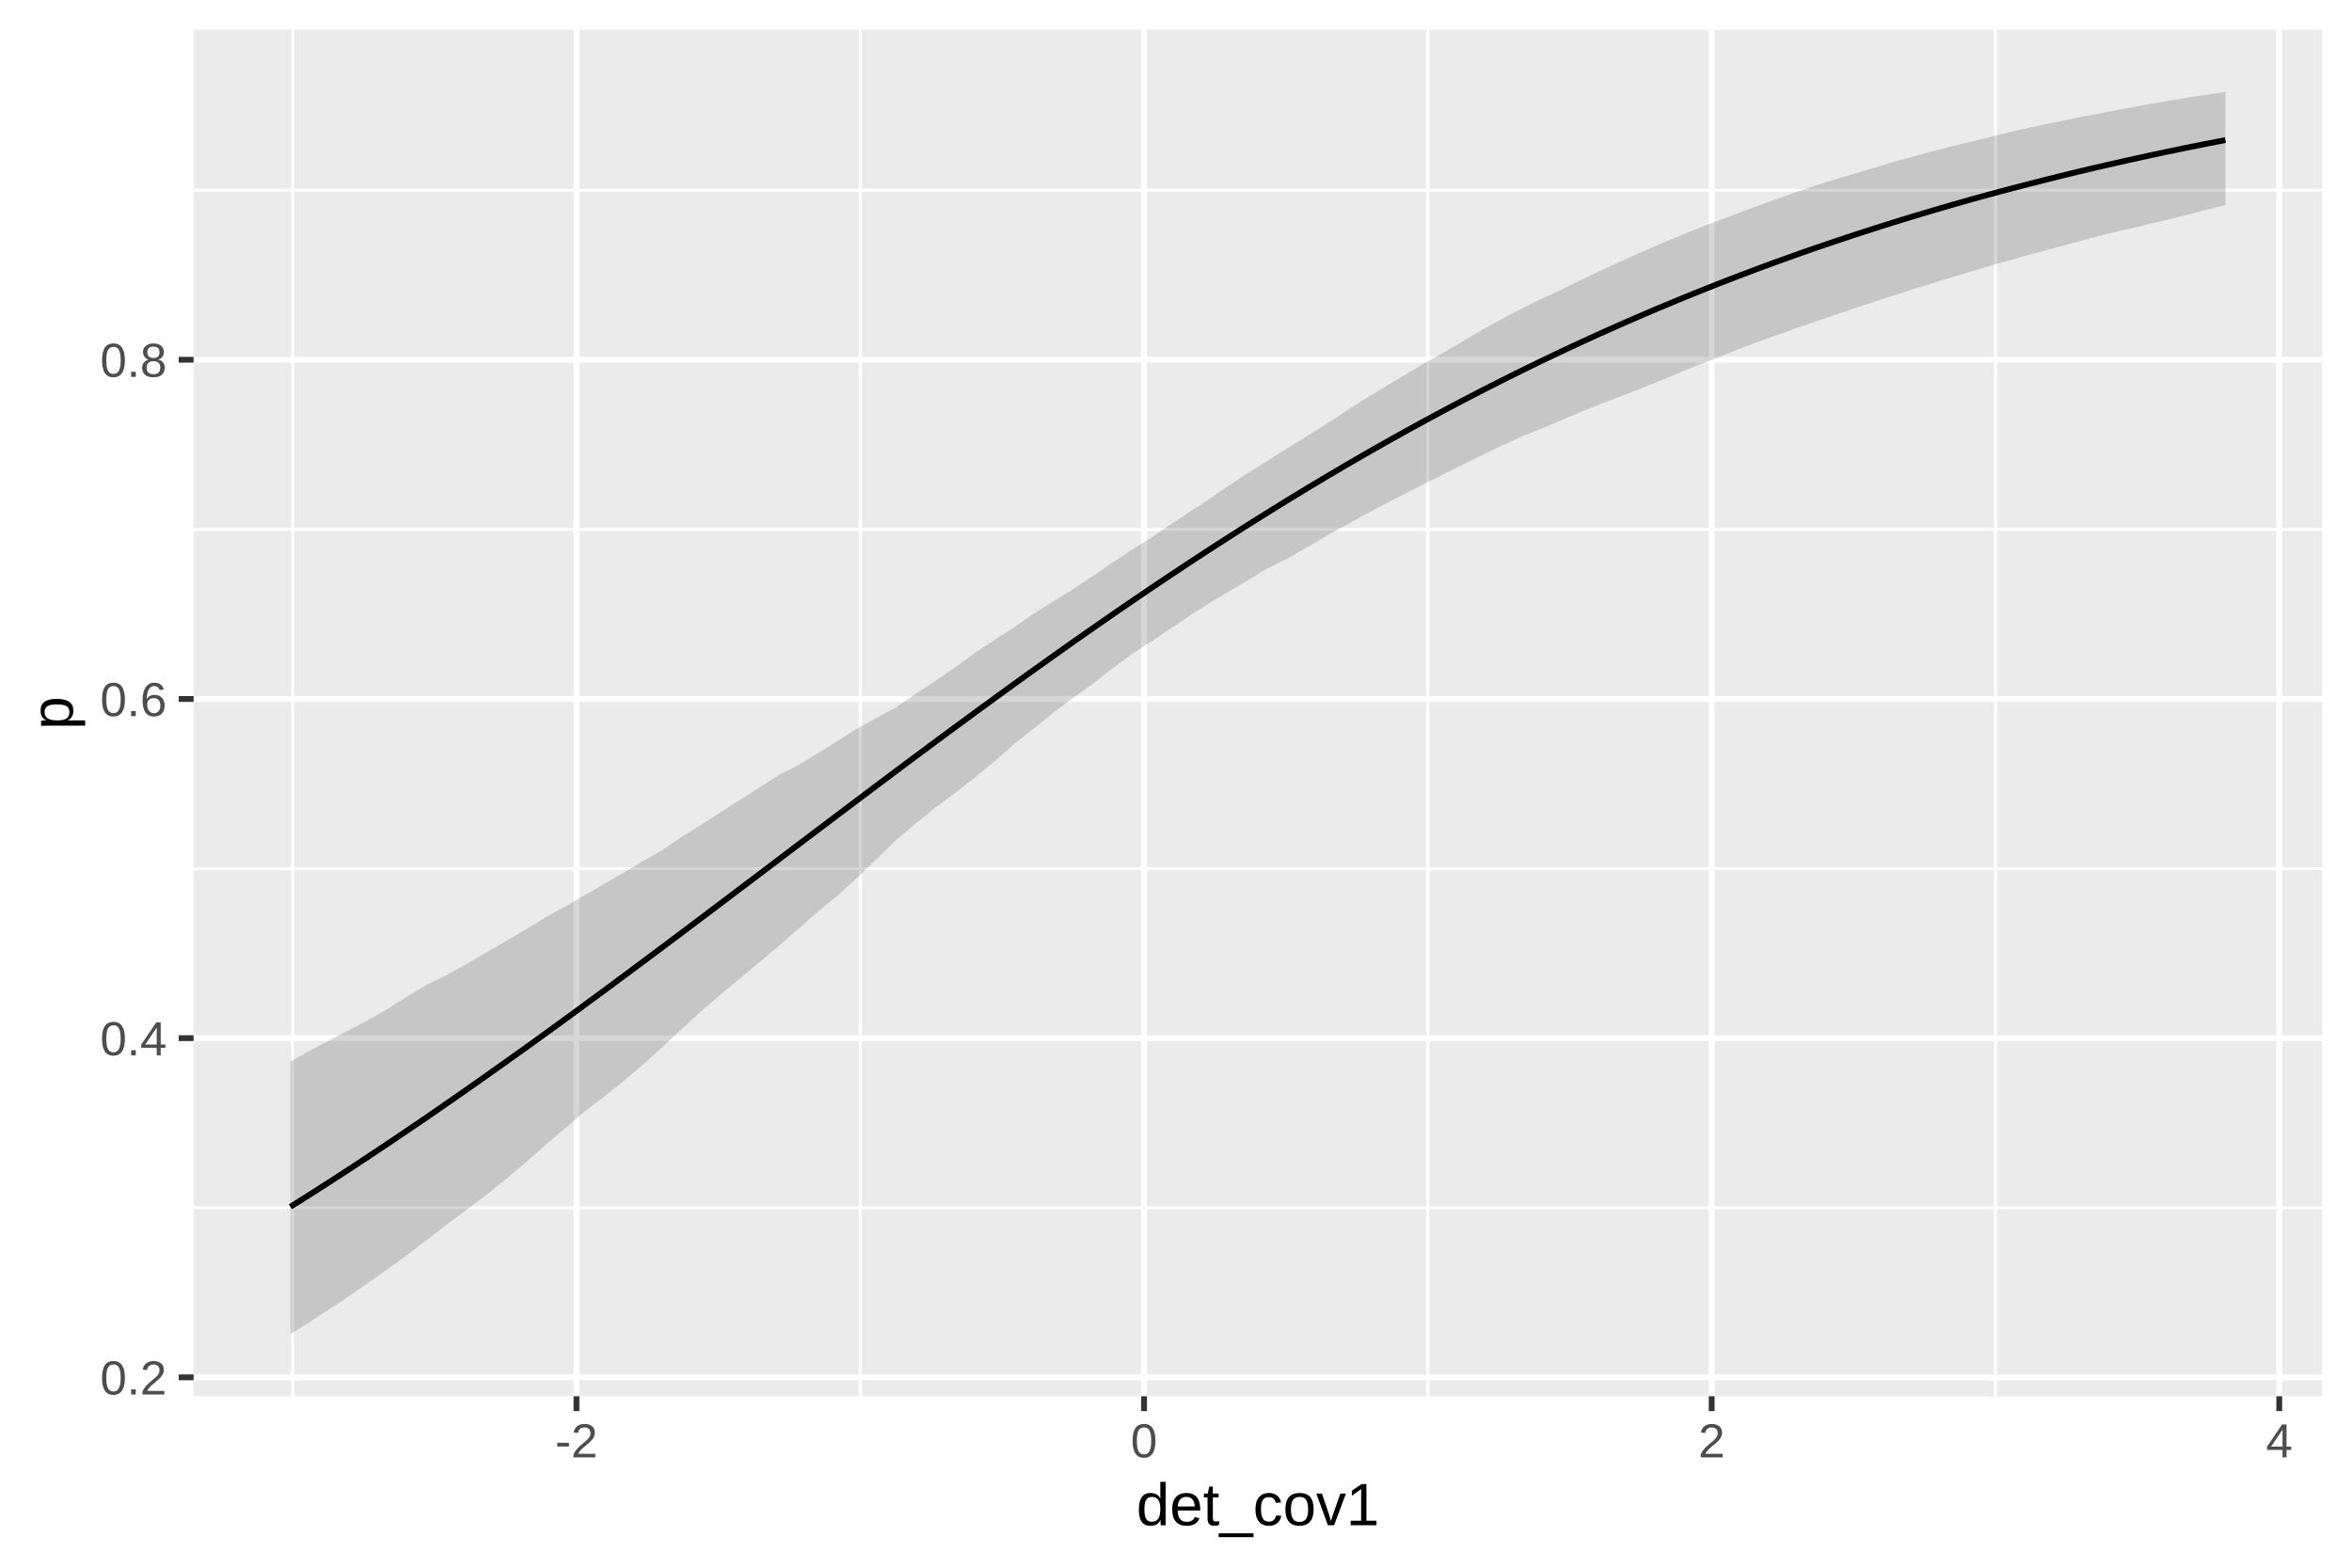
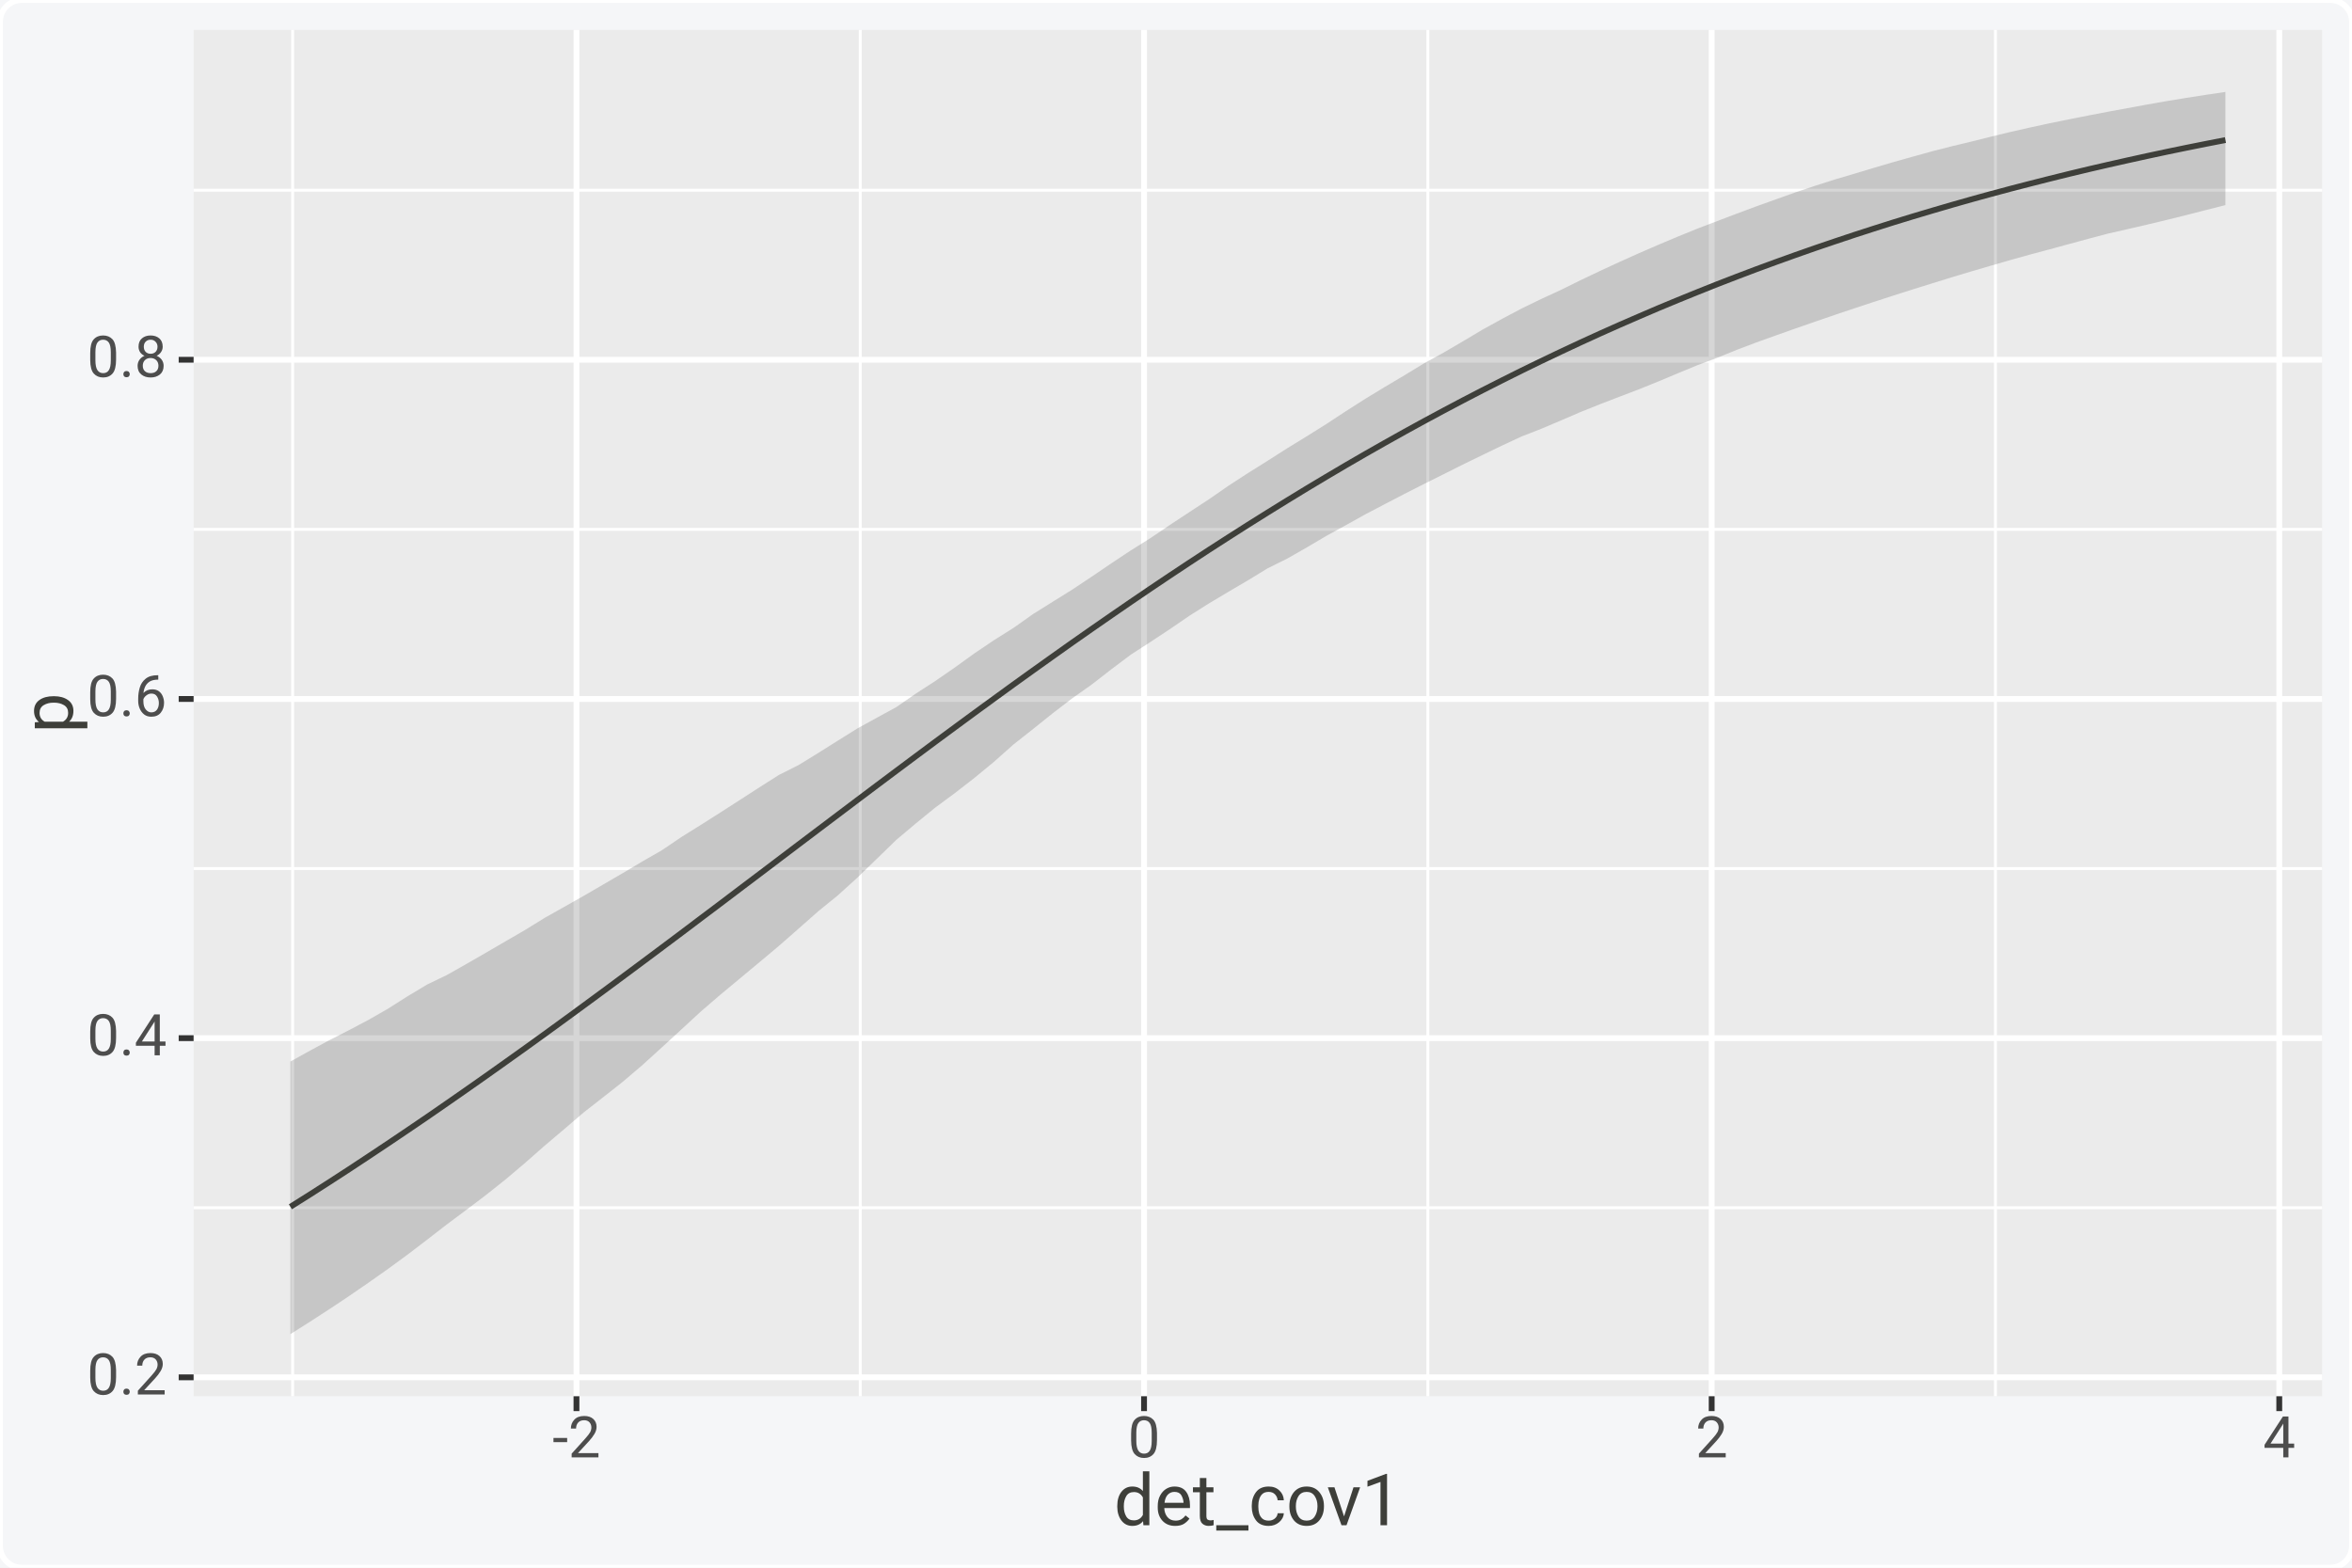
<svg xmlns="http://www.w3.org/2000/svg" width="432.00pt" height="288.00pt" viewBox="0 0 432.00 288.00">
  <g class="svglite">
    <defs>
      <style type="text/css">
-     .svglite line, .svglite polyline, .svglite polygon, .svglite path, .svglite rect, .svglite circle {
+     /* theme-aware-processed */
+     .svglite line, .svglite polyline, .svglite polygon, .svglite path, .svglite circle {
      fill: none;
-       stroke: #000000;
+       stroke: #3E3F3A;
+       stroke-linecap: round;
+       stroke-linejoin: round;
+       stroke-miterlimit: 10.00;
+     }
+     .svglite &gt; g &gt; rect {
+       fill: none;
+       stroke: #3E3F3A;
      stroke-linecap: round;
      stroke-linejoin: round;
      stroke-miterlimit: 10.00;
    }
    .svglite text {
      white-space: pre;
+       fill: #3E3F3A;
    }
    .svglite g.glyphgroup path {
      fill: inherit;
      stroke: none;
    }
  </style>
    </defs>
    <rect width="100%" height="100%" style="stroke: none; fill: #F5F6F8;" />
    <defs>
      <clipPath id="cpMC4wMHw0MzIuMDB8MC4wMHwyODguMDA=">
        <rect x="0.00" y="0.00" width="432.00" height="288.00" />
      </clipPath>
    </defs>
    <g clip-path="url(#cpMC4wMHw0MzIuMDB8MC4wMHwyODguMDA=)">
-       <rect x="0" y="0.00" width="432.00" height="288.00" style="stroke-width: 1.07; stroke: #FFFFFF; fill: #FFFFFF;" />
+       <rect rx="4" x="0" y="0.00" width="432.00" height="288.00" style="stroke-width: 1.07; stroke: #FFFFFF; fill: #F5F6F8;" />
    </g>
    <defs>
      <clipPath id="cpMzUuNTZ8NDI2LjUyfDUuNDh8MjU2LjUw">
        <rect x="35.56" y="5.48" width="390.96" height="251.02" />
      </clipPath>
    </defs>
    <g clip-path="url(#cpMzUuNTZ8NDI2LjUyfDUuNDh8MjU2LjUw)">
      <rect x="35.56" y="5.48" width="390.96" height="251.02" style="stroke-width: 1.07; stroke: none; fill: #EBEBEB;" />
      <polyline points="35.56,221.88 426.52,221.88 " style="stroke-width: 0.53; stroke: #FFFFFF; stroke-linecap: butt;" />
      <polyline points="35.56,159.56 426.52,159.56 " style="stroke-width: 0.53; stroke: #FFFFFF; stroke-linecap: butt;" />
      <polyline points="35.56,97.25 426.52,97.25 " style="stroke-width: 0.53; stroke: #FFFFFF; stroke-linecap: butt;" />
      <polyline points="35.56,34.94 426.52,34.94 " style="stroke-width: 0.53; stroke: #FFFFFF; stroke-linecap: butt;" />
      <polyline points="53.75,256.50 53.75,5.48 " style="stroke-width: 0.53; stroke: #FFFFFF; stroke-linecap: butt;" />
      <polyline points="158.01,256.50 158.01,5.48 " style="stroke-width: 0.53; stroke: #FFFFFF; stroke-linecap: butt;" />
      <polyline points="262.26,256.50 262.26,5.48 " style="stroke-width: 0.53; stroke: #FFFFFF; stroke-linecap: butt;" />
      <polyline points="366.51,256.50 366.51,5.48 " style="stroke-width: 0.53; stroke: #FFFFFF; stroke-linecap: butt;" />
      <polyline points="35.56,253.03 426.52,253.03 " style="stroke-width: 1.07; stroke: #FFFFFF; stroke-linecap: butt;" />
      <polyline points="35.56,190.72 426.52,190.72 " style="stroke-width: 1.07; stroke: #FFFFFF; stroke-linecap: butt;" />
      <polyline points="35.56,128.41 426.52,128.41 " style="stroke-width: 1.07; stroke: #FFFFFF; stroke-linecap: butt;" />
      <polyline points="35.56,66.09 426.52,66.09 " style="stroke-width: 1.07; stroke: #FFFFFF; stroke-linecap: butt;" />
      <polyline points="105.88,256.50 105.88,5.48 " style="stroke-width: 1.07; stroke: #FFFFFF; stroke-linecap: butt;" />
      <polyline points="210.13,256.50 210.13,5.48 " style="stroke-width: 1.07; stroke: #FFFFFF; stroke-linecap: butt;" />
      <polyline points="314.39,256.50 314.39,5.48 " style="stroke-width: 1.07; stroke: #FFFFFF; stroke-linecap: butt;" />
      <polyline points="418.64,256.50 418.64,5.48 " style="stroke-width: 1.07; stroke: #FFFFFF; stroke-linecap: butt;" />
      <polygon points="53.34,195.01 56.93,193.02 60.52,191.08 64.11,189.25 67.70,187.35 71.29,185.29 74.88,183.01 78.47,180.86 82.06,179.13 85.65,177.10 89.24,175.03 92.83,172.94 96.42,170.86 100.01,168.64 103.60,166.62 107.19,164.59 110.78,162.50 114.37,160.41 117.96,158.27 121.55,156.21 125.14,153.78 128.73,151.54 132.32,149.26 135.91,146.95 139.50,144.63 143.09,142.35 146.68,140.55 150.27,138.34 153.86,136.08 157.45,133.84 161.04,131.86 164.63,129.90 168.22,127.42 171.81,125.09 175.40,122.61 178.99,120.02 182.58,117.60 186.17,115.34 189.76,112.80 193.35,110.55 196.94,108.32 200.53,105.93 204.12,103.49 207.71,101.11 211.30,98.86 214.89,96.43 218.48,94.06 222.07,91.71 225.66,89.22 229.25,86.89 232.84,84.64 236.43,82.35 240.02,80.15 243.61,77.90 247.20,75.54 250.79,73.25 254.38,71.07 257.97,68.94 261.56,66.75 265.15,64.78 268.74,62.68 272.33,60.54 275.92,58.56 279.51,56.66 283.10,54.92 286.69,53.26 290.28,51.49 293.87,49.78 297.46,48.12 301.05,46.51 304.64,44.95 308.23,43.44 311.82,41.98 315.41,40.61 319.00,39.25 322.59,37.91 326.18,36.62 329.77,35.34 333.36,34.14 336.95,32.99 340.54,31.93 344.13,30.85 347.72,29.79 351.31,28.78 354.90,27.79 358.49,26.87 362.08,26.01 365.67,25.11 369.26,24.24 372.85,23.43 376.44,22.65 380.03,21.92 383.62,21.21 387.21,20.52 390.80,19.86 394.39,19.20 397.98,18.57 401.57,17.98 405.16,17.42 408.75,16.89 408.75,37.68 405.16,38.59 401.57,39.51 397.98,40.40 394.39,41.26 390.80,42.09 387.21,42.91 383.62,43.86 380.03,44.83 376.44,45.81 372.85,46.77 369.26,47.77 365.67,48.81 362.08,49.86 358.49,50.94 354.90,52.05 351.31,53.17 347.72,54.31 344.13,55.48 340.54,56.66 336.95,57.87 333.36,59.10 329.77,60.35 326.18,61.62 322.59,62.91 319.00,64.27 315.41,65.73 311.82,67.07 308.23,68.55 304.64,70.06 301.05,71.51 297.46,72.88 293.87,74.26 290.28,75.70 286.69,77.25 283.10,78.77 279.51,80.17 275.92,81.84 272.33,83.57 268.74,85.32 265.15,87.12 261.56,88.91 257.97,90.73 254.38,92.60 250.79,94.48 247.20,96.48 243.61,98.45 240.02,100.57 236.43,102.62 232.84,104.40 229.25,106.59 225.66,108.70 222.07,110.84 218.48,113.11 214.89,115.57 211.30,117.94 207.71,120.26 204.12,122.96 200.53,125.75 196.94,128.29 193.35,131.04 189.76,133.92 186.17,136.75 182.58,139.94 178.99,142.90 175.40,145.69 171.81,148.34 168.22,151.27 164.63,154.29 161.04,157.78 157.45,161.26 153.86,164.51 150.27,167.43 146.68,170.60 143.09,173.75 139.50,176.76 135.91,179.75 132.32,182.73 128.73,185.82 125.14,189.13 121.55,192.43 117.96,195.69 114.37,198.75 110.78,201.58 107.19,204.38 103.60,207.46 100.01,210.50 96.42,213.66 92.83,216.70 89.24,219.55 85.65,222.27 82.06,224.95 78.47,227.73 74.88,230.47 71.29,233.10 67.70,235.63 64.11,238.10 60.52,240.49 56.93,242.82 53.34,245.09 " style="stroke-width: 0.00; stroke: none; stroke-linecap: butt; fill: #333333; fill-opacity: 0.20;" />
      <polyline points="53.34,195.01 56.93,193.02 60.52,191.08 64.11,189.25 67.70,187.35 71.29,185.29 74.88,183.01 78.47,180.86 82.06,179.13 85.65,177.10 89.24,175.03 92.83,172.94 96.42,170.86 100.01,168.64 103.60,166.62 107.19,164.59 110.78,162.50 114.37,160.41 117.96,158.27 121.55,156.21 125.14,153.78 128.73,151.54 132.32,149.26 135.91,146.95 139.50,144.63 143.09,142.35 146.68,140.55 150.27,138.34 153.86,136.08 157.45,133.84 161.04,131.86 164.63,129.90 168.22,127.42 171.81,125.09 175.40,122.61 178.99,120.02 182.58,117.60 186.17,115.34 189.76,112.80 193.35,110.55 196.94,108.32 200.53,105.93 204.12,103.49 207.71,101.11 211.30,98.86 214.89,96.43 218.48,94.06 222.07,91.71 225.66,89.22 229.25,86.89 232.84,84.64 236.43,82.35 240.02,80.15 243.61,77.90 247.20,75.54 250.79,73.25 254.38,71.07 257.97,68.94 261.56,66.75 265.15,64.78 268.74,62.68 272.33,60.54 275.92,58.56 279.51,56.66 283.10,54.92 286.69,53.26 290.28,51.49 293.87,49.78 297.46,48.12 301.05,46.51 304.64,44.95 308.23,43.44 311.82,41.98 315.41,40.61 319.00,39.25 322.59,37.91 326.18,36.62 329.77,35.34 333.36,34.14 336.95,32.99 340.54,31.93 344.13,30.85 347.72,29.79 351.31,28.78 354.90,27.79 358.49,26.87 362.08,26.01 365.67,25.11 369.26,24.24 372.85,23.43 376.44,22.65 380.03,21.92 383.62,21.21 387.21,20.52 390.80,19.86 394.39,19.20 397.98,18.57 401.57,17.98 405.16,17.42 408.75,16.89 " style="stroke-width: 1.07; stroke: none; stroke-linecap: butt;" />
      <polyline points="408.75,37.68 405.16,38.59 401.57,39.51 397.98,40.40 394.39,41.26 390.80,42.09 387.21,42.91 383.62,43.86 380.03,44.83 376.44,45.81 372.85,46.77 369.26,47.77 365.67,48.81 362.08,49.86 358.49,50.94 354.90,52.05 351.31,53.17 347.72,54.31 344.13,55.48 340.54,56.66 336.95,57.87 333.36,59.10 329.77,60.35 326.18,61.62 322.59,62.91 319.00,64.27 315.41,65.73 311.82,67.07 308.23,68.55 304.64,70.06 301.05,71.51 297.46,72.88 293.87,74.26 290.28,75.70 286.69,77.25 283.10,78.77 279.51,80.17 275.92,81.84 272.33,83.57 268.74,85.32 265.15,87.12 261.56,88.91 257.97,90.73 254.38,92.60 250.79,94.48 247.20,96.48 243.61,98.45 240.02,100.57 236.43,102.62 232.84,104.40 229.25,106.59 225.66,108.70 222.07,110.84 218.48,113.11 214.89,115.57 211.30,117.94 207.71,120.26 204.12,122.96 200.53,125.75 196.94,128.29 193.35,131.04 189.76,133.92 186.17,136.75 182.58,139.94 178.99,142.90 175.40,145.69 171.81,148.34 168.22,151.27 164.63,154.29 161.04,157.78 157.45,161.26 153.86,164.51 150.27,167.43 146.68,170.60 143.09,173.75 139.50,176.76 135.91,179.75 132.32,182.73 128.73,185.82 125.14,189.13 121.55,192.43 117.96,195.69 114.37,198.75 110.78,201.58 107.19,204.38 103.60,207.46 100.01,210.50 96.42,213.66 92.83,216.70 89.24,219.55 85.65,222.27 82.06,224.95 78.47,227.73 74.88,230.47 71.29,233.10 67.70,235.63 64.11,238.10 60.52,240.49 56.93,242.82 53.34,245.09 " style="stroke-width: 1.07; stroke: none; stroke-linecap: butt;" />
      <polyline points="53.34,221.70 56.93,219.44 60.52,217.14 64.11,214.81 67.70,212.44 71.29,210.05 74.88,207.63 78.47,205.19 82.06,202.71 85.65,200.21 89.24,197.69 92.83,195.14 96.42,192.58 100.01,189.99 103.60,187.38 107.19,184.75 110.78,182.11 114.37,179.45 117.96,176.78 121.55,174.10 125.14,171.41 128.73,168.70 132.32,166.00 135.91,163.28 139.50,160.57 143.09,157.85 146.68,155.13 150.27,152.42 153.86,149.71 157.45,147.00 161.04,144.30 164.63,141.61 168.22,138.93 171.81,136.26 175.40,133.61 178.99,130.97 182.58,128.35 186.17,125.74 189.76,123.16 193.35,120.60 196.94,118.05 200.53,115.54 204.12,113.05 207.71,110.58 211.30,108.14 214.89,105.73 218.48,103.35 222.07,101.00 225.66,98.69 229.25,96.40 232.84,94.15 236.43,91.93 240.02,89.74 243.61,87.59 247.20,85.47 250.79,83.39 254.38,81.35 257.97,79.34 261.56,77.37 265.15,75.44 268.74,73.54 272.33,71.68 275.92,69.86 279.51,68.07 283.10,66.32 286.69,64.61 290.28,62.93 293.87,61.29 297.46,59.69 301.05,58.13 304.64,56.59 308.23,55.10 311.82,53.64 315.41,52.21 319.00,50.82 322.59,49.46 326.18,48.14 329.77,46.85 333.36,45.59 336.95,44.37 340.54,43.17 344.13,42.01 347.72,40.87 351.31,39.77 354.90,38.70 358.49,37.65 362.08,36.63 365.67,35.64 369.26,34.68 372.85,33.75 376.44,32.84 380.03,31.95 383.62,31.09 387.21,30.26 390.80,29.45 394.39,28.66 397.98,27.89 401.57,27.15 405.16,26.43 408.75,25.73 " style="stroke-width: 1.07; stroke-linecap: butt;" />
    </g>
    <g clip-path="url(#cpMC4wMHw0MzIuMDB8MC4wMHwyODguMDA=)">
-       <text x="30.63" y="256.18" text-anchor="end" style="font-size: 8.80px;fill: #4D4D4D; font-family: &quot;Arial&quot;;" textLength="12.22px" lengthAdjust="spacingAndGlyphs">0.2</text>
-       <text x="30.63" y="193.87" text-anchor="end" style="font-size: 8.80px;fill: #4D4D4D; font-family: &quot;Arial&quot;;" textLength="12.22px" lengthAdjust="spacingAndGlyphs">0.4</text>
-       <text x="30.63" y="131.56" text-anchor="end" style="font-size: 8.80px;fill: #4D4D4D; font-family: &quot;Arial&quot;;" textLength="12.22px" lengthAdjust="spacingAndGlyphs">0.6</text>
-       <text x="30.63" y="69.24" text-anchor="end" style="font-size: 8.80px;fill: #4D4D4D; font-family: &quot;Arial&quot;;" textLength="12.22px" lengthAdjust="spacingAndGlyphs">0.8</text>
+       <text x="30.63" y="256.18" text-anchor="end" style="font-size: 0.88em;fill: #4D4D4D; font-family: &quot;Roboto&quot;, -apple-system, BlinkMacSystemFont, &quot;Segoe UI&quot;, system-ui, sans-serif;">0.2</text>
+       <text x="30.63" y="193.87" text-anchor="end" style="font-size: 0.88em;fill: #4D4D4D; font-family: &quot;Roboto&quot;, -apple-system, BlinkMacSystemFont, &quot;Segoe UI&quot;, system-ui, sans-serif;">0.4</text>
+       <text x="30.63" y="131.56" text-anchor="end" style="font-size: 0.88em;fill: #4D4D4D; font-family: &quot;Roboto&quot;, -apple-system, BlinkMacSystemFont, &quot;Segoe UI&quot;, system-ui, sans-serif;">0.6</text>
+       <text x="30.63" y="69.24" text-anchor="end" style="font-size: 0.88em;fill: #4D4D4D; font-family: &quot;Roboto&quot;, -apple-system, BlinkMacSystemFont, &quot;Segoe UI&quot;, system-ui, sans-serif;">0.8</text>
      <polyline points="32.82,253.03 35.56,253.03 " style="stroke-width: 1.07; stroke: #333333; stroke-linecap: butt;" />
      <polyline points="32.82,190.72 35.56,190.72 " style="stroke-width: 1.07; stroke: #333333; stroke-linecap: butt;" />
      <polyline points="32.82,128.41 35.56,128.41 " style="stroke-width: 1.07; stroke: #333333; stroke-linecap: butt;" />
      <polyline points="32.82,66.09 35.56,66.09 " style="stroke-width: 1.07; stroke: #333333; stroke-linecap: butt;" />
      <polyline points="105.88,259.24 105.88,256.50 " style="stroke-width: 1.07; stroke: #333333; stroke-linecap: butt;" />
      <polyline points="210.13,259.24 210.13,256.50 " style="stroke-width: 1.07; stroke: #333333; stroke-linecap: butt;" />
      <polyline points="314.39,259.24 314.39,256.50 " style="stroke-width: 1.07; stroke: #333333; stroke-linecap: butt;" />
      <polyline points="418.64,259.24 418.64,256.50 " style="stroke-width: 1.07; stroke: #333333; stroke-linecap: butt;" />
-       <text x="105.88" y="267.74" text-anchor="middle" style="font-size: 8.80px;fill: #4D4D4D; font-family: &quot;Arial&quot;;" textLength="7.81px" lengthAdjust="spacingAndGlyphs">-2</text>
-       <text x="210.13" y="267.74" text-anchor="middle" style="font-size: 8.80px;fill: #4D4D4D; font-family: &quot;Arial&quot;;" textLength="4.89px" lengthAdjust="spacingAndGlyphs">0</text>
-       <text x="314.39" y="267.74" text-anchor="middle" style="font-size: 8.80px;fill: #4D4D4D; font-family: &quot;Arial&quot;;" textLength="4.89px" lengthAdjust="spacingAndGlyphs">2</text>
-       <text x="418.64" y="267.74" text-anchor="middle" style="font-size: 8.80px;fill: #4D4D4D; font-family: &quot;Arial&quot;;" textLength="4.89px" lengthAdjust="spacingAndGlyphs">4</text>
-       <text x="231.04" y="280.20" text-anchor="middle" style="font-size: 11.00px; font-family: &quot;Arial&quot;;" textLength="44.69px" lengthAdjust="spacingAndGlyphs">det_cov1</text>
-       <text transform="translate(13.36,130.99) rotate(-90)" text-anchor="middle" style="font-size: 11.00px; font-family: &quot;Arial&quot;;" textLength="6.12px" lengthAdjust="spacingAndGlyphs">p</text>
+       <text x="105.88" y="267.74" text-anchor="middle" style="font-size: 0.88em;fill: #4D4D4D; font-family: &quot;Roboto&quot;, -apple-system, BlinkMacSystemFont, &quot;Segoe UI&quot;, system-ui, sans-serif;">-2</text>
+       <text x="210.13" y="267.74" text-anchor="middle" style="font-size: 0.88em;fill: #4D4D4D; font-family: &quot;Roboto&quot;, -apple-system, BlinkMacSystemFont, &quot;Segoe UI&quot;, system-ui, sans-serif;">0</text>
+       <text x="314.39" y="267.74" text-anchor="middle" style="font-size: 0.88em;fill: #4D4D4D; font-family: &quot;Roboto&quot;, -apple-system, BlinkMacSystemFont, &quot;Segoe UI&quot;, system-ui, sans-serif;">2</text>
+       <text x="418.64" y="267.74" text-anchor="middle" style="font-size: 0.88em;fill: #4D4D4D; font-family: &quot;Roboto&quot;, -apple-system, BlinkMacSystemFont, &quot;Segoe UI&quot;, system-ui, sans-serif;">4</text>
+       <text x="231.04" y="280.20" text-anchor="middle" style="font-size: 1.1em; font-family: &quot;Roboto&quot;, -apple-system, BlinkMacSystemFont, &quot;Segoe UI&quot;, system-ui, sans-serif;">det_cov1</text>
+       <text transform="translate(13.36,130.99) rotate(-90)" text-anchor="middle" style="font-size: 1.1em; font-family: &quot;Roboto&quot;, -apple-system, BlinkMacSystemFont, &quot;Segoe UI&quot;, system-ui, sans-serif;">p</text>
    </g>
  </g>
</svg>
